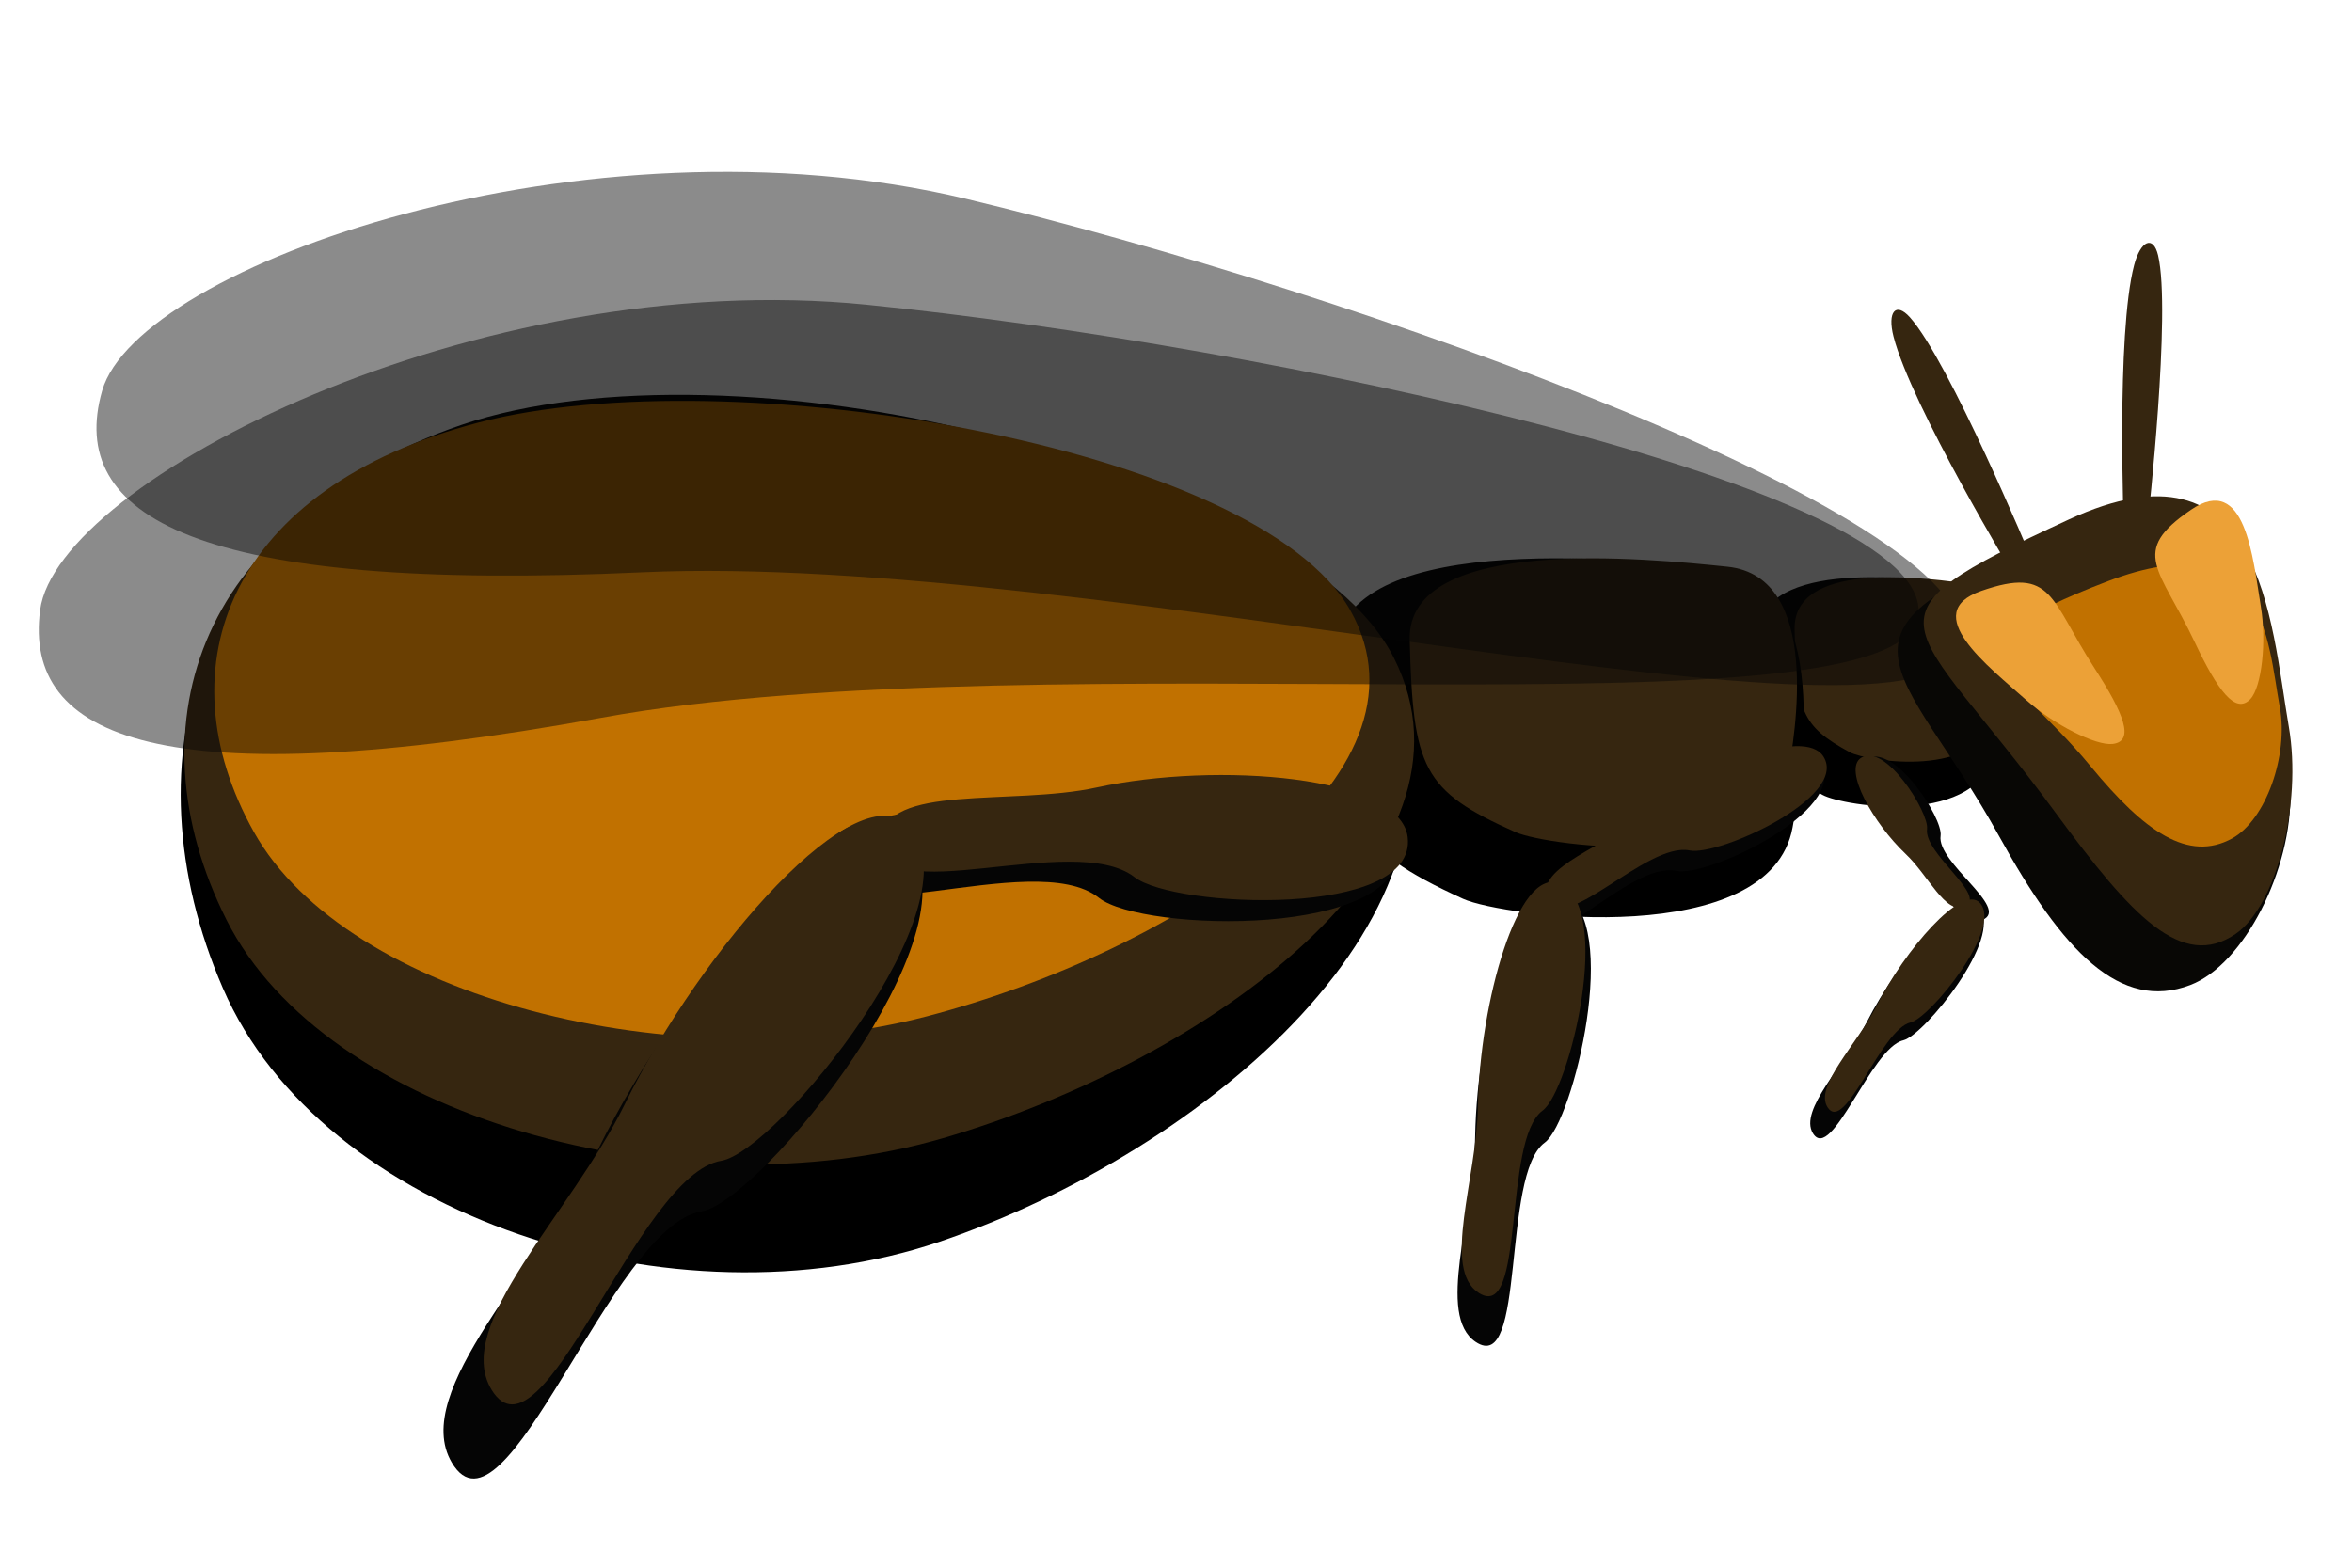
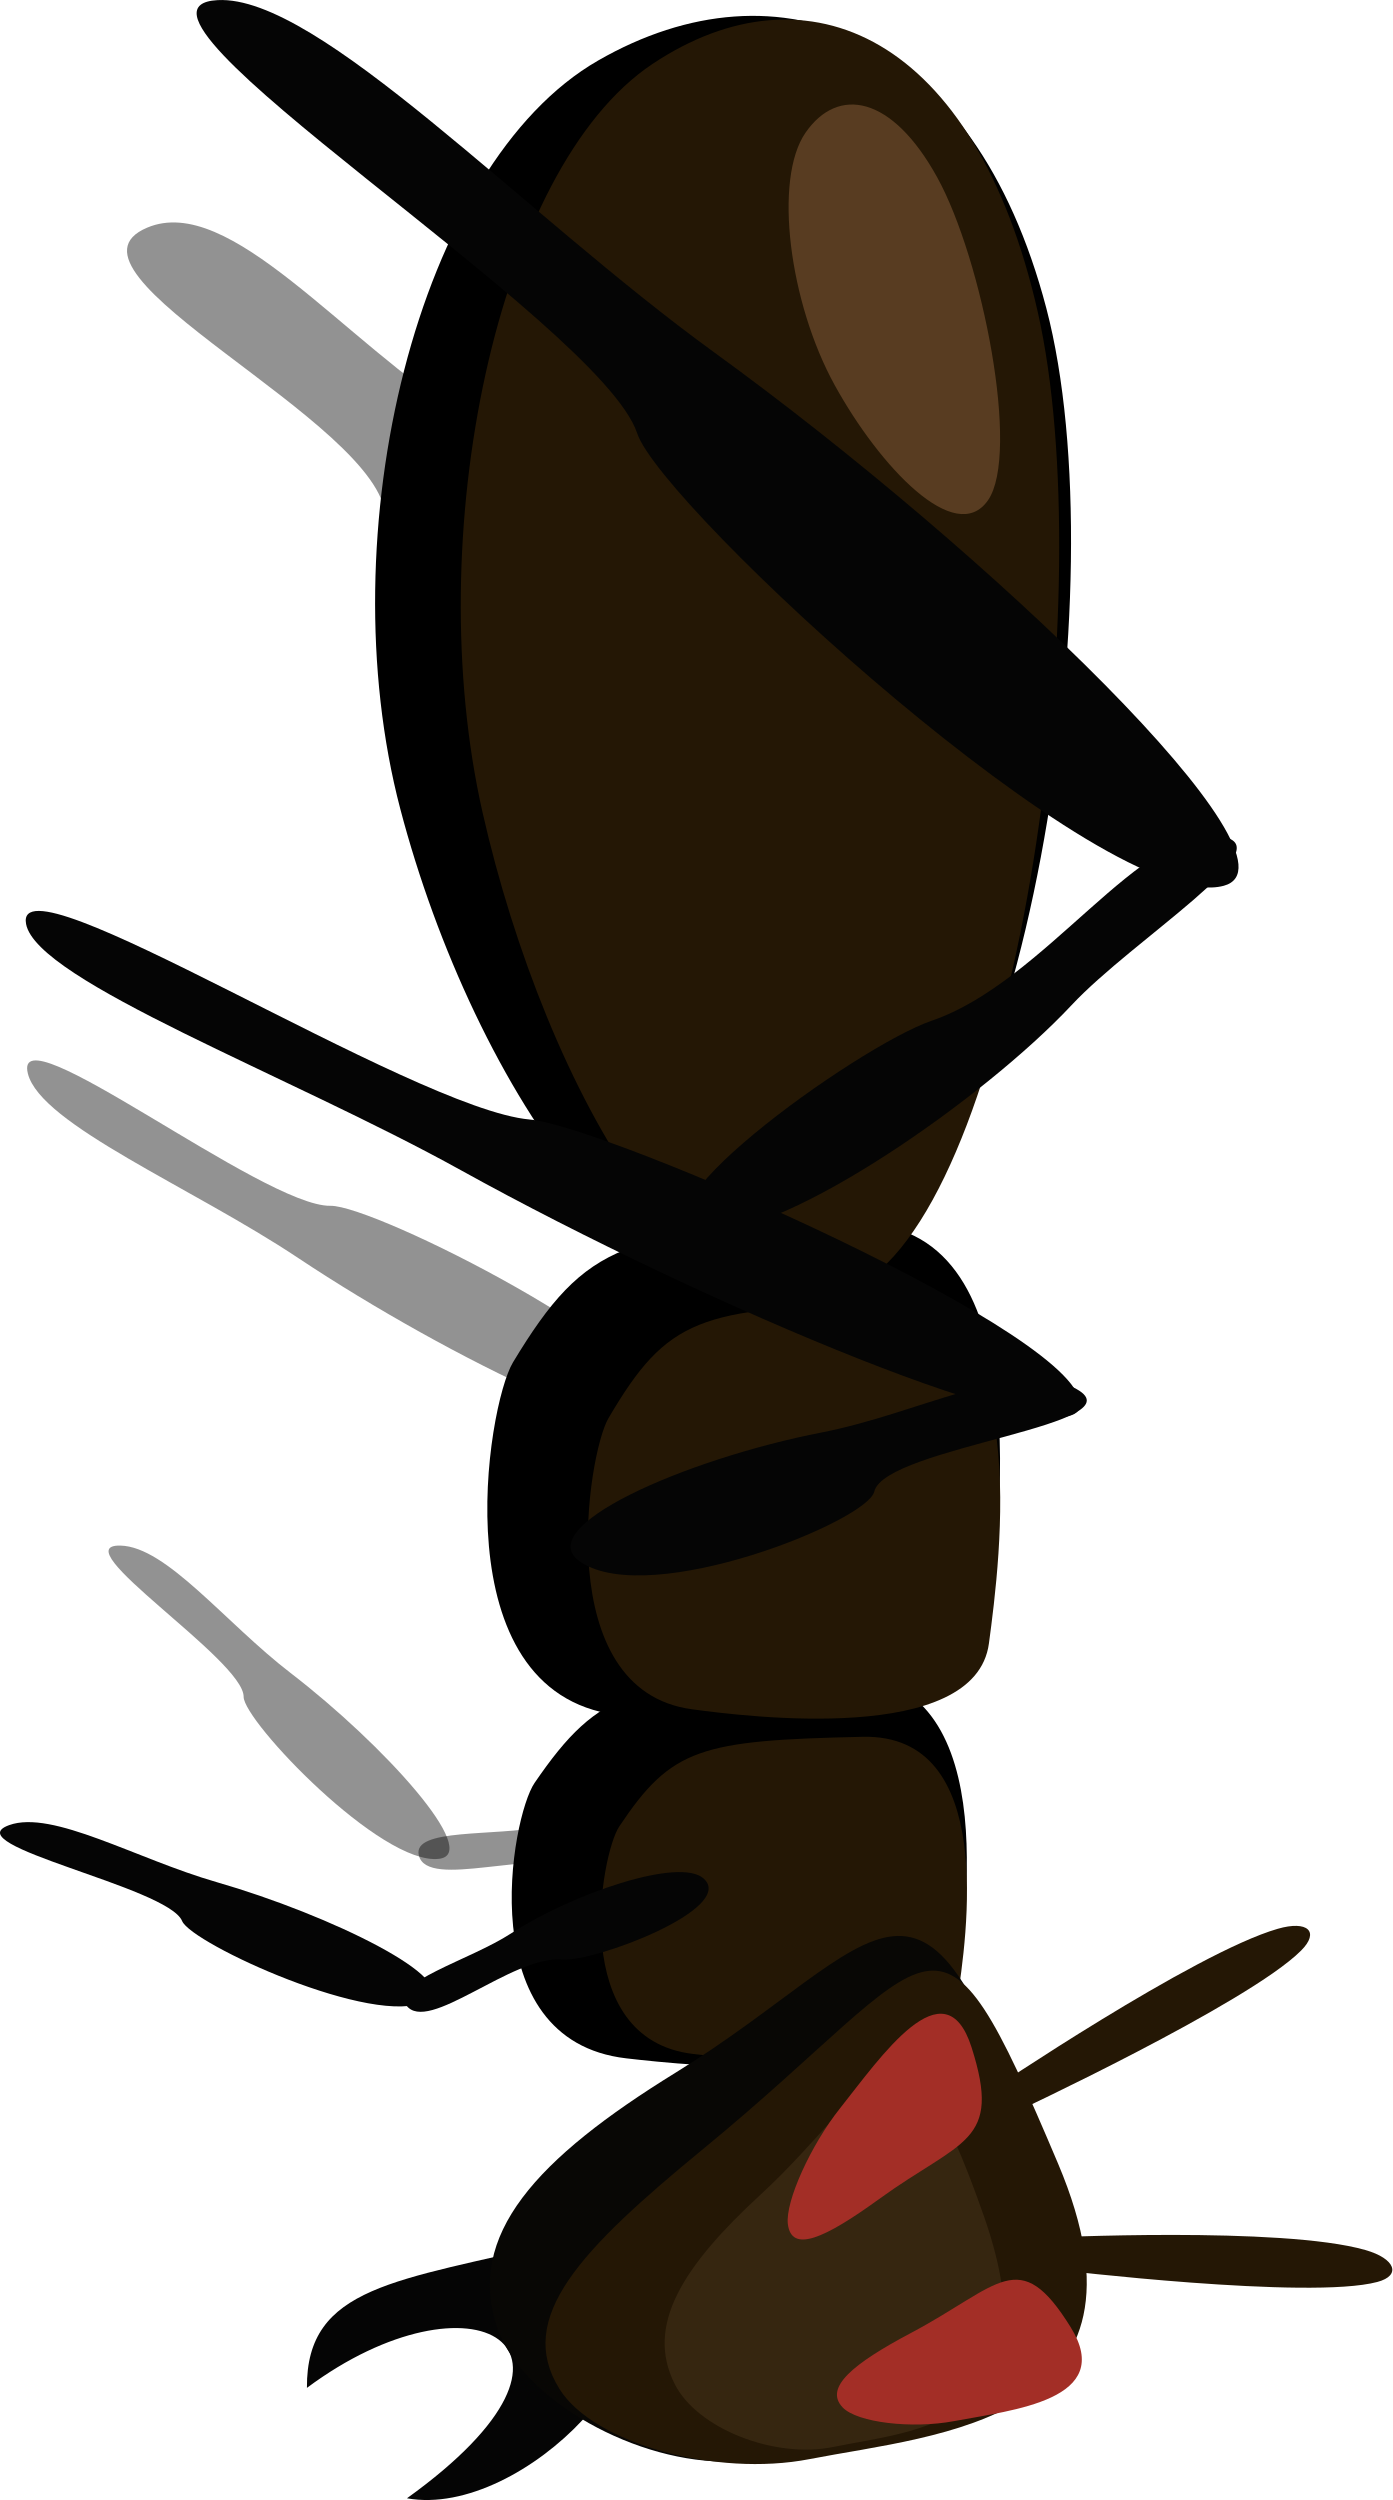
- <svg xmlns="http://www.w3.org/2000/svg" xmlns:xlink="http://www.w3.org/1999/xlink" width="150" height="100" viewBox="0 0 39.687 26.458" version="1.1" id="svg8376">
+ <svg xmlns="http://www.w3.org/2000/svg" xmlns:xlink="http://www.w3.org/1999/xlink" width="107.9" height="193.742" viewBox="0 0 28.549 51.261" version="1.1" id="svg8376">
  <defs id="defs8373">
    </defs>
-   <g id="layer1" transform="translate(-8.848134,-114.7053)">
-     <g id="g21349" transform="matrix(0.1277871,0,0,0.1157512,22.81893,102.5551)">
-       <path id="path21291" style="fill:#000000;fill-opacity:1;stroke-width:0.126;stroke-linejoin:bevel" d="m 122.493,198.59 c -0.239,-12.259 19.788,-9.454 26.467,-8.489 7.917,1.145 5.617,19.656 5.019,24.113 -1.538,11.467 -19.896,8.36 -22.672,6.643 -7.785,-4.816 -8.524,-7.432 -8.813,-22.267 z" />
-       <path id="ellipse14331" style="fill:#362610;fill-opacity:1;stroke-width:0.103;stroke-linejoin:bevel" d="m 127.638,196.738 c -0.198,-9.859 16.346,-7.603 21.862,-6.827 6.54,0.921 4.64,15.807 4.146,19.392 -1.27,9.222 -16.435,6.723 -18.728,5.342 -6.43,-3.873 -7.041,-5.977 -7.28,-17.907 z" />
+   <g id="layer1" transform="translate(-32.27647,-98.59068)">
+     <path style="fill:#050505;fill-opacity:0.436;stroke:none;stroke-width:0.054px;stroke-linecap:butt;stroke-linejoin:miter;stroke-opacity:1" d="m 47.533,136.424 c -0.28,-0.601 -2.642,-0.684 -4.1,-0.383 -1.021,0.211 -2.704,0.028 -2.569,0.592 0.173,0.723 2.408,-0.167 3.325,0.28 0.603,0.294 3.717,0.314 3.344,-0.489 z" id="path20858" />
+     <path style="fill:#050505;fill-opacity:0.436;stroke:none;stroke-width:0.067px;stroke-linecap:butt;stroke-linejoin:miter;stroke-opacity:1" d="m 41.278,136.705 c 0.886,-0.106 -1.13,-2.34 -3.045,-3.812 -1.342,-1.032 -2.54,-2.589 -3.488,-2.611 -1.215,-0.028 2.533,2.344 2.527,3.1 -0.004,0.497 2.823,3.465 4.006,3.323 z" id="path20864" />
+     <path style="fill:#050505;fill-opacity:0.436;stroke:none;stroke-width:0.095px;stroke-linecap:butt;stroke-linejoin:miter;stroke-opacity:1" d="m 46.008,127.65 c 0.014,0.979 -4.502,-1.189 -7.616,-3.264 -2.182,-1.454 -5.283,-2.737 -5.544,-3.782 -0.334,-1.339 4.837,2.735 6.205,2.711 0.9,-0.016 6.936,3.028 6.955,4.335 z" id="path20834" />
+     <g id="g20802" transform="matrix(-0.3807918,-0.1997291,0.2354046,-0.3851831,64.14212,221.8916)" style="fill:#050505;fill-opacity:0.436">
+       <path style="fill:#050505;fill-opacity:0.436;stroke:none;stroke-width:0.265px;stroke-linecap:butt;stroke-linejoin:miter;stroke-opacity:1" d="m 153.105,172.358 c -3.115,1.536 0.401,10.627 4.677,15.961 2.996,3.737 4.755,10.31 7.893,9.355 4.02,-1.224 -5.083,-9.072 -3.976,-12.921 0.728,-2.531 -4.439,-14.444 -8.595,-12.395 z" id="path20798" />
+       <path style="fill:#050505;fill-opacity:0.436;stroke:none;stroke-width:0.238px;stroke-linecap:butt;stroke-linejoin:miter;stroke-opacity:1" d="m 152.486,172.106 c -2.721,1.417 0.351,9.803 4.086,14.724 2.617,3.448 4.154,9.511 6.895,8.629 3.512,-1.129 -4.44,-8.369 -3.473,-11.919 0.636,-2.335 -3.877,-13.325 -7.507,-11.434 z" id="path20800" />
    </g>
-     <g id="g21355" transform="matrix(0.2452501,0,0,0.1811126,1.331668,89.87446)">
-       <path id="path21351" style="fill:#000000;fill-opacity:1;stroke-width:0.126;stroke-linejoin:bevel" d="m 122.493,198.59 c -0.239,-12.259 19.788,-9.454 26.467,-8.489 7.917,1.145 5.617,19.656 5.019,24.113 -1.538,11.467 -19.896,8.36 -22.672,6.643 -7.785,-4.816 -8.524,-7.432 -8.813,-22.267 z" />
-       <path id="path21353" style="fill:#362610;fill-opacity:1;stroke-width:0.103;stroke-linejoin:bevel" d="m 127.638,196.738 c -0.198,-9.859 16.346,-7.603 21.862,-6.827 6.54,0.921 4.64,15.807 4.146,19.392 -1.27,9.222 -16.435,6.723 -18.728,5.342 -6.43,-3.873 -7.041,-5.977 -7.28,-17.907 z" />
-     </g>
-     <g id="g22257" transform="matrix(0.2691382,0,0,0.216371,-5.599757,93.886)">
-       <path id="path22180" style="fill:#000000;fill-opacity:1;stroke-width:0.24;stroke-linejoin:bevel" d="m 140.85,149.548 c 6.207,17.831 -11.67,36.539 -28.274,43.534 -16.603,6.995 -38.714,-1.952 -44.92,-19.783 -6.207,-17.831 -1.605,-36.959 14.998,-43.954 16.603,-6.995 51.989,2.372 58.196,20.203 z" />
-       <path id="path21357" style="fill:#362610;fill-opacity:1;stroke-width:0.223;stroke-linejoin:bevel" d="m 141.083,147.561 c 6.207,15.334 -11.67,31.421 -28.274,37.436 -16.603,6.015 -38.714,-1.679 -44.92,-17.012 -6.207,-15.334 -1.605,-31.782 14.998,-37.797 16.603,-6.015 51.989,2.04 58.196,17.373 z" />
-       <path id="path11103" style="fill:#c17100;stroke-width:0.199;stroke-linejoin:bevel" d="m 138.354,143.858 c 5.83,12.957 -10.962,26.552 -26.558,31.635 -15.596,5.083 -36.365,-1.418 -42.195,-14.376 -5.83,-12.957 -1.508,-26.857 14.088,-31.94 15.596,-5.083 48.835,1.724 54.666,14.681 z" />
-     </g>
-     <path id="path15388" style="fill:#050505;fill-opacity:0.462;stroke-width:0.166;stroke-linejoin:bevel" d="m 41.935,125.617 c -0.604,2.109 -14.614,-1.604 -22.248,-1.253 -7.559,0.348 -9.719,-0.956 -9.115,-3.065 0.604,-2.109 8.158,-4.771 14.569,-3.24 6.573,1.57 17.398,5.449 16.794,7.558 z" />
-     <use x="0" y="0" xlink:href="#path15388" id="use20848" transform="matrix(0.9900901,-0.1333298,0.1479156,0.9900901,-18.88377,6.31082)" width="100%" height="100%" />
-     <g id="g22761" transform="matrix(0.2035883,-0.02363398,0.02489317,0.19329,5.322858,100.4173)">
-       <path id="path18775" style="fill:#080705;fill-opacity:1;stroke:none;stroke-width:1.65;stroke-linejoin:bevel;stroke-miterlimit:4;stroke-dasharray:none;stroke-opacity:1" d="m 186.863,165.887 c -0.661,6.714 -5.61,14.417 -10.204,15.64 -5.997,1.596 -10.056,-4.115 -14.044,-14.697 -6.027,-15.995 -13.957,-19.734 8.958,-25.075 15.341,-3.576 16.208,14.801 15.29,24.132 z" />
-       <path id="path15084" style="fill:#362610;fill-opacity:1;stroke:none;stroke-width:1.513;stroke-linejoin:bevel;stroke-miterlimit:4;stroke-dasharray:none;stroke-opacity:1" d="m 187.419,160.309 c 0.269,6.772 -2.884,15.268 -6.529,17.276 -4.758,2.622 -8.314,-2.582 -13.379,-12.14 -9.957,-18.792 -14.979,-18.604 4.112,-25.176 16.726,-5.758 15.423,10.628 15.796,20.04 z" />
-       <path id="path14812" style="fill:#c17100;stroke-width:0.199;stroke-linejoin:bevel" d="m 186.889,158.516 c 0.217,4.239 -2.327,9.558 -5.268,10.815 -3.839,1.641 -7.102,-1.464 -10.794,-7.6 -5.58,-9.275 -12.084,-11.646 3.317,-15.76 13.494,-3.605 12.443,6.653 12.744,12.546 z" />
-       <path id="path19575" style="fill:#eca137;fill-opacity:1;stroke-width:0.102;stroke-linejoin:bevel" d="m 186.398,149.684 c 0.106,3.067 -0.777,6.924 -1.83,7.844 -1.375,1.2 -2.574,-1.036 -3.948,-5.464 -2.076,-6.694 -4.44,-8.388 1.094,-11.416 4.849,-2.653 4.537,4.774 4.685,9.037 z" />
-       <use x="0" y="0" xlink:href="#path19575" id="use19775" transform="matrix(-0.7448767,0.6672021,0.6672021,0.7448767,205.2446,-80.47028)" width="100%" height="100%" />
-     </g>
-     <path id="rect25196" style="fill:#362610;fill-opacity:1;stroke-width:0.202;stroke-linejoin:bevel" d="m 44.687,123.673 0.404,-0.166 c 0,0 0.397,-3.543 0.172,-4.493 -0.081,-0.341 -0.294,-0.253 -0.404,0.166 -0.306,1.168 -0.172,4.493 -0.172,4.493 z" />
-     <g id="g25124" transform="matrix(0.1219,-0.01369873,0.01737598,0.1139853,18.67187,109.9669)">
-       <path style="fill:#050505;fill-opacity:1;stroke:none;stroke-width:0.265px;stroke-linecap:butt;stroke-linejoin:miter;stroke-opacity:1" d="m 153.105,172.358 c -3.115,1.536 0.401,10.627 4.677,15.961 2.996,3.737 4.755,10.31 7.893,9.355 4.02,-1.224 -5.083,-9.072 -3.976,-12.921 0.728,-2.531 -4.439,-14.444 -8.595,-12.395 z" id="path22898" />
-       <path style="fill:#362610;fill-opacity:1;stroke:none;stroke-width:0.238px;stroke-linecap:butt;stroke-linejoin:miter;stroke-opacity:1" d="m 152.486,172.106 c -2.721,1.417 0.351,9.803 4.086,14.724 2.617,3.448 4.154,9.511 6.895,8.629 3.512,-1.129 -4.44,-8.369 -3.473,-11.919 0.636,-2.335 -3.877,-13.325 -7.507,-11.434 z" id="path24221" />
-     </g>
-     <g id="g25172" transform="matrix(0.1214758,0.1569022,-0.1652618,0.1153311,52.9459,85.32501)">
-       <path style="fill:#050505;fill-opacity:1;stroke:none;stroke-width:0.197px;stroke-linecap:butt;stroke-linejoin:miter;stroke-opacity:1" d="m 154.133,178.076 c -2.355,0.193 -0.357,7.978 2.421,13.216 1.947,3.67 2.823,9.061 5.16,9.304 2.994,0.312 -3.137,-8.245 -2.098,-10.756 0.683,-1.651 -2.341,-12.022 -5.483,-11.765 z" id="path25126" />
-       <path style="fill:#362610;fill-opacity:1;stroke:none;stroke-width:0.181px;stroke-linecap:butt;stroke-linejoin:miter;stroke-opacity:1" d="m 153.731,177.702 c -2.167,0.224 -0.361,7.354 2.172,12.122 1.775,3.341 2.559,8.288 4.706,8.466 2.752,0.228 -2.851,-7.531 -1.885,-9.863 0.635,-1.534 -2.103,-11.024 -4.994,-10.725 z" id="path25128" />
-     </g>
-     <g id="g25151" transform="matrix(0.1783901,0.0960968,-0.1012167,0.1693664,27.49509,83.60263)">
-       <g id="g25145" transform="rotate(57.25574,162.4062,178.7016)">
-         <path style="fill:#050505;fill-opacity:1;stroke:none;stroke-width:0.265px;stroke-linecap:butt;stroke-linejoin:miter;stroke-opacity:1" d="m 153.105,172.358 c -3.115,1.536 0.401,10.627 4.677,15.961 2.996,3.737 4.755,10.31 7.893,9.355 4.02,-1.224 -5.083,-9.072 -3.976,-12.921 0.728,-2.531 -4.439,-14.444 -8.595,-12.395 z" id="path25141" />
-         <path style="fill:#362610;fill-opacity:1;stroke:none;stroke-width:0.238px;stroke-linecap:butt;stroke-linejoin:miter;stroke-opacity:1" d="m 152.486,172.106 c -2.721,1.417 0.351,9.803 4.086,14.724 2.617,3.448 4.154,9.511 6.895,8.629 3.512,-1.129 -4.44,-8.369 -3.473,-11.919 0.636,-2.335 -3.877,-13.325 -7.507,-11.434 z" id="path25143" />
-       </g>
-       <path style="fill:#050505;fill-opacity:1;stroke:none;stroke-width:0.331px;stroke-linecap:butt;stroke-linejoin:miter;stroke-opacity:1" d="m 149.8,187.705 c -4.016,0.32 -0.61,13.222 4.129,21.903 3.32,6.082 4.814,15.017 8.798,15.42 5.105,0.517 -5.349,-13.665 -3.577,-17.826 1.165,-2.736 -3.992,-19.924 -9.35,-19.497 z" id="path25147" />
-       <path style="fill:#362610;fill-opacity:1;stroke:none;stroke-width:0.305px;stroke-linecap:butt;stroke-linejoin:miter;stroke-opacity:1" d="m 149.114,187.086 c -3.694,0.372 -0.616,12.188 3.704,20.09 3.027,5.537 4.363,13.736 8.025,14.031 4.692,0.378 -4.861,-12.481 -3.214,-16.346 1.083,-2.542 -3.586,-18.271 -8.516,-17.775 z" id="path25149" />
-     </g>
-     <g id="g25163" transform="matrix(0.2053682,0.284492,-0.2774727,0.1805496,45.49024,52.4638)">
-       <g id="g25157" transform="rotate(57.25574,162.4062,178.7016)">
-         <path style="fill:#050505;fill-opacity:1;stroke:none;stroke-width:0.265px;stroke-linecap:butt;stroke-linejoin:miter;stroke-opacity:1" d="m 153.105,172.358 c -3.115,1.536 0.401,10.627 4.677,15.961 2.996,3.737 4.755,10.31 7.893,9.355 4.02,-1.224 -5.083,-9.072 -3.976,-12.921 0.728,-2.531 -4.439,-14.444 -8.595,-12.395 z" id="path25153" />
-         <path style="fill:#362610;fill-opacity:1;stroke:none;stroke-width:0.238px;stroke-linecap:butt;stroke-linejoin:miter;stroke-opacity:1" d="m 152.486,172.106 c -2.721,1.417 0.351,9.803 4.086,14.724 2.617,3.448 4.154,9.511 6.895,8.629 3.512,-1.129 -4.44,-8.369 -3.473,-11.919 0.636,-2.335 -3.877,-13.325 -7.507,-11.434 z" id="path25155" />
-       </g>
-       <path style="fill:#050505;fill-opacity:1;stroke:none;stroke-width:0.331px;stroke-linecap:butt;stroke-linejoin:miter;stroke-opacity:1" d="m 149.8,187.705 c -4.016,0.32 -0.61,13.222 4.129,21.903 3.32,6.082 4.814,15.017 8.798,15.42 5.105,0.517 -5.349,-13.665 -3.577,-17.826 1.165,-2.736 -3.992,-19.924 -9.35,-19.497 z" id="path25159" />
-       <path style="fill:#362610;fill-opacity:1;stroke:none;stroke-width:0.305px;stroke-linecap:butt;stroke-linejoin:miter;stroke-opacity:1" d="m 149.114,187.086 c -3.694,0.372 -0.616,12.188 3.704,20.09 3.027,5.537 4.363,13.736 8.025,14.031 4.692,0.378 -4.861,-12.481 -3.214,-16.346 1.083,-2.542 -3.586,-18.271 -8.516,-17.775 z" id="path25161" />
-     </g>
-     <use x="0" y="0" xlink:href="#rect25196" id="use26504" transform="matrix(0.8858374,-0.440525,0.488717,0.8858374,-57.18423,34.57325)" width="100%" height="100%" />
+     <path style="fill:#050505;fill-opacity:0.436;stroke:none;stroke-width:0.146px;stroke-linecap:butt;stroke-linejoin:miter;stroke-opacity:1" d="m 47.721,114.511 c 1.561,-0.988 -2.305,-5.108 -5.894,-7.351 -2.515,-1.572 -4.842,-4.612 -6.53,-3.903 -2.162,0.908 4.798,3.987 4.885,5.936 0.057,1.281 5.457,6.636 7.539,5.318 z" id="path20804" />
+     <path style="fill:#050505;fill-opacity:1;stroke:none;stroke-width:0.099;stroke-linecap:butt;stroke-linejoin:miter;stroke-miterlimit:4;stroke-dasharray:none;stroke-opacity:1" d="m 43.664,144.578 c -3.237,0.788 -5.111,0.877 -5.094,2.975 3.356,-2.501 6.444,-0.893 2.051,2.264 2.398,0.433 5.837,-3.231 4.105,-4.456 -0.368,-0.653 -1.061,-0.783 -1.061,-0.783 z" id="path19349" />
+     <path id="path21291" style="fill:#000000;fill-opacity:1;stroke-width:0.033;stroke-linejoin:bevel" d="m 49.443,132.922 c 3.422,-0.074 2.662,4.925 2.4,6.593 -0.311,1.976 -5.481,1.425 -6.725,1.281 -3.203,-0.37 -2.357,-4.954 -1.88,-5.648 1.335,-1.948 2.065,-2.135 6.206,-2.225 z" />
+     <path id="ellipse14331" style="fill:#241705;fill-opacity:1;stroke-width:0.027;stroke-linejoin:bevel" d="m 49.966,134.203 c 2.752,-0.061 2.141,4.069 1.931,5.446 -0.25,1.633 -4.407,1.176 -5.409,1.057 -2.576,-0.306 -1.896,-4.092 -1.513,-4.666 1.074,-1.609 1.66,-1.764 4.99,-1.837 z" />
+     <path id="path21351" style="fill:#000000;fill-opacity:1;stroke-width:0.04;stroke-linejoin:bevel" d="m 49.785,123.682 c 3.855,-0.093 3.002,6.303 2.708,8.436 -0.348,2.528 -6.173,1.819 -7.576,1.634 -3.609,-0.475 -2.658,-6.339 -2.122,-7.227 1.503,-2.491 2.325,-2.73 6.99,-2.843 z" />
+     <path id="path21353" style="fill:#241705;fill-opacity:1;stroke-width:0.033;stroke-linejoin:bevel" d="m 50.375,125.321 c 3.1,-0.076 2.415,5.207 2.179,6.968 -0.28,2.088 -4.964,1.502 -6.092,1.349 -2.902,-0.393 -2.139,-5.236 -1.708,-5.97 1.208,-2.058 1.869,-2.255 5.621,-2.347 z" />
+     <path id="path22180" style="fill:#000000;fill-opacity:1;stroke-width:0.064;stroke-linejoin:bevel" d="m 49.609,124.784 c -3.71,2.134 -7.64,-3.949 -9.125,-9.608 -1.485,-5.659 0.346,-13.211 4.056,-15.344 3.71,-2.134 7.706,-0.581 9.191,5.078 1.485,5.659 -0.413,17.741 -4.123,19.874 z" />
+     <path id="path21357" style="fill:#241705;fill-opacity:1;stroke-width:0.059;stroke-linejoin:bevel" d="m 50.024,124.862 c -3.189,2.131 -6.572,-3.954 -7.853,-9.614 -1.281,-5.66 0.289,-13.21 3.478,-15.342 3.189,-2.131 6.627,-0.576 7.907,5.084 1.281,5.66 -0.344,17.74 -3.532,19.872 z" />
+     <path id="path11103" style="fill:#704d2d;fill-opacity:0.69;stroke-width:0.018;stroke-linejoin:bevel" d="m 52.535,108.848 c -0.664,0.957 -2.216,-0.677 -3.144,-2.362 -0.928,-1.684 -1.26,-4.22 -0.596,-5.177 0.664,-0.957 1.771,-0.766 2.699,0.919 0.928,1.684 1.705,5.663 1.041,6.62 z" />
+     <path style="fill:#050505;fill-opacity:1;stroke:none;stroke-width:0.088px;stroke-linecap:butt;stroke-linejoin:miter;stroke-opacity:1" d="m 44.194,130.627 c -1.084,-0.701 2.103,-2.114 4.942,-2.667 1.988,-0.388 3.95,-1.507 5.15,-0.921 1.537,0.751 -3.869,1.214 -4.083,2.136 -0.141,0.606 -4.562,2.388 -6.008,1.453 z" id="path25141" />
+     <path style="fill:#050505;fill-opacity:1;stroke:none;stroke-width:0.133px;stroke-linecap:butt;stroke-linejoin:miter;stroke-opacity:1" d="m 54.418,127.437 c -0.201,1.058 -7.674,-2.071 -12.693,-4.853 -3.516,-1.949 -8.695,-3.877 -8.914,-5.048 -0.28,-1.501 7.908,3.796 10.329,4.01 1.592,0.141 11.546,4.48 11.277,5.891 z" id="path25147" />
+     <path style="fill:#050505;fill-opacity:1;stroke:none;stroke-width:0.098px;stroke-linecap:butt;stroke-linejoin:miter;stroke-opacity:1" d="m 46.839,123.83 c 1.585,0.068 5.596,-2.692 7.41,-4.63 1.27,-1.358 4.362,-3.241 3.083,-3.456 -1.639,-0.276 -3.618,2.981 -5.952,3.776 -1.534,0.523 -6.655,4.22 -4.541,4.311 z" id="path25153" />
+     <path style="fill:#050505;fill-opacity:1;stroke:none;stroke-width:0.175px;stroke-linecap:butt;stroke-linejoin:miter;stroke-opacity:1" d="m 57.369,116.753 c 1.807,-0.489 -4.815,-6.852 -10.446,-10.936 -3.945,-2.861 -8.115,-7.338 -10.186,-7.224 -2.653,0.146 7.85,6.599 8.605,8.883 0.497,1.502 9.615,9.929 12.026,9.277 z" id="path25159" />
+     <path style="fill:#050505;fill-opacity:1;stroke:none;stroke-width:0.054px;stroke-linecap:butt;stroke-linejoin:miter;stroke-opacity:1" d="m 46.71,137.113 c -0.493,-0.457 -2.717,0.316 -3.952,1.12 -0.865,0.563 -2.498,0.998 -2.153,1.473 0.441,0.608 2.169,-1.021 3.193,-0.936 0.673,0.056 3.57,-1.046 2.912,-1.656 z" id="path22898" />
+     <path style="fill:#050505;fill-opacity:1;stroke:none;stroke-width:0.067px;stroke-linecap:butt;stroke-linejoin:miter;stroke-opacity:1" d="m 41.017,139.622 c 0.781,-0.417 -1.956,-1.764 -4.304,-2.441 -1.645,-0.474 -3.361,-1.488 -4.249,-1.167 -1.138,0.411 3.259,1.264 3.547,1.967 0.19,0.462 3.964,2.199 5.006,1.642 z" id="path25126" />
+     <path id="path18775" style="fill:#080705;fill-opacity:1;stroke:none;stroke-width:0.509;stroke-linejoin:bevel;stroke-miterlimit:4;stroke-dasharray:none;stroke-opacity:1" d="m 47.275,149.062 c -1.924,0.061 -4.282,-1.254 -4.794,-2.721 -0.668,-1.915 0.801,-3.495 3.651,-5.253 4.308,-2.658 5.08,-5.434 7.419,1.917 1.566,4.921 -3.602,5.972 -6.276,6.057 z" />
+     <path id="path15084" style="fill:#241705;fill-opacity:1;stroke:none;stroke-width:0.466;stroke-linejoin:bevel;stroke-miterlimit:4;stroke-dasharray:none;stroke-opacity:1" d="m 48.874,149.014 c -1.906,0.371 -4.425,-0.317 -5.125,-1.438 -0.914,-1.463 0.43,-2.855 2.952,-4.927 4.958,-4.073 4.723,-5.724 7.273,0.311 2.234,5.288 -2.45,5.539 -5.1,6.054 z" />
+     <path id="path14812" style="fill:#362610;fill-opacity:1;stroke-width:0.061;stroke-linejoin:bevel" d="m 49.362,148.764 c -1.192,0.248 -2.789,-0.371 -3.251,-1.29 -0.603,-1.2 0.158,-2.408 1.76,-3.883 2.423,-2.23 2.859,-4.478 4.58,0.44 1.508,4.309 -1.433,4.389 -3.089,4.734 z" />
+     <path id="path19575" style="fill:#a32e26;fill-opacity:1;stroke-width:0.031;stroke-linejoin:bevel" d="m 51.843,148.234 c -0.864,0.163 -1.987,0.032 -2.286,-0.278 -0.389,-0.405 0.2,-0.894 1.404,-1.532 1.819,-0.965 2.213,-1.817 3.27,-0.114 0.926,1.492 -1.187,1.698 -2.388,1.924 z" />
+     <use x="0" y="0" xlink:href="#path19575" id="use19775" transform="matrix(0.5546982,-0.9703796,-0.7134424,-0.5546982,126.5,274.3531)" width="100%" height="100%" />
+     <path id="rect25196" style="fill:#241705;fill-opacity:1;stroke-width:0.312;stroke-linejoin:bevel" d="m 53.689,144.475 0.247,0.655 c 0,0 5.194,0.623 6.583,0.251 0.499,-0.133 0.368,-0.48 -0.247,-0.655 -1.714,-0.49 -6.583,-0.251 -6.583,-0.251 z" />
+     <use x="0" y="0" xlink:href="#rect25196" id="use26504" transform="matrix(0.8850401,-0.5417558,0.3973981,0.8866347,-52.38156,42.47355)" width="100%" height="100%" style="fill:#241705;fill-opacity:1" />
  </g>
</svg>
